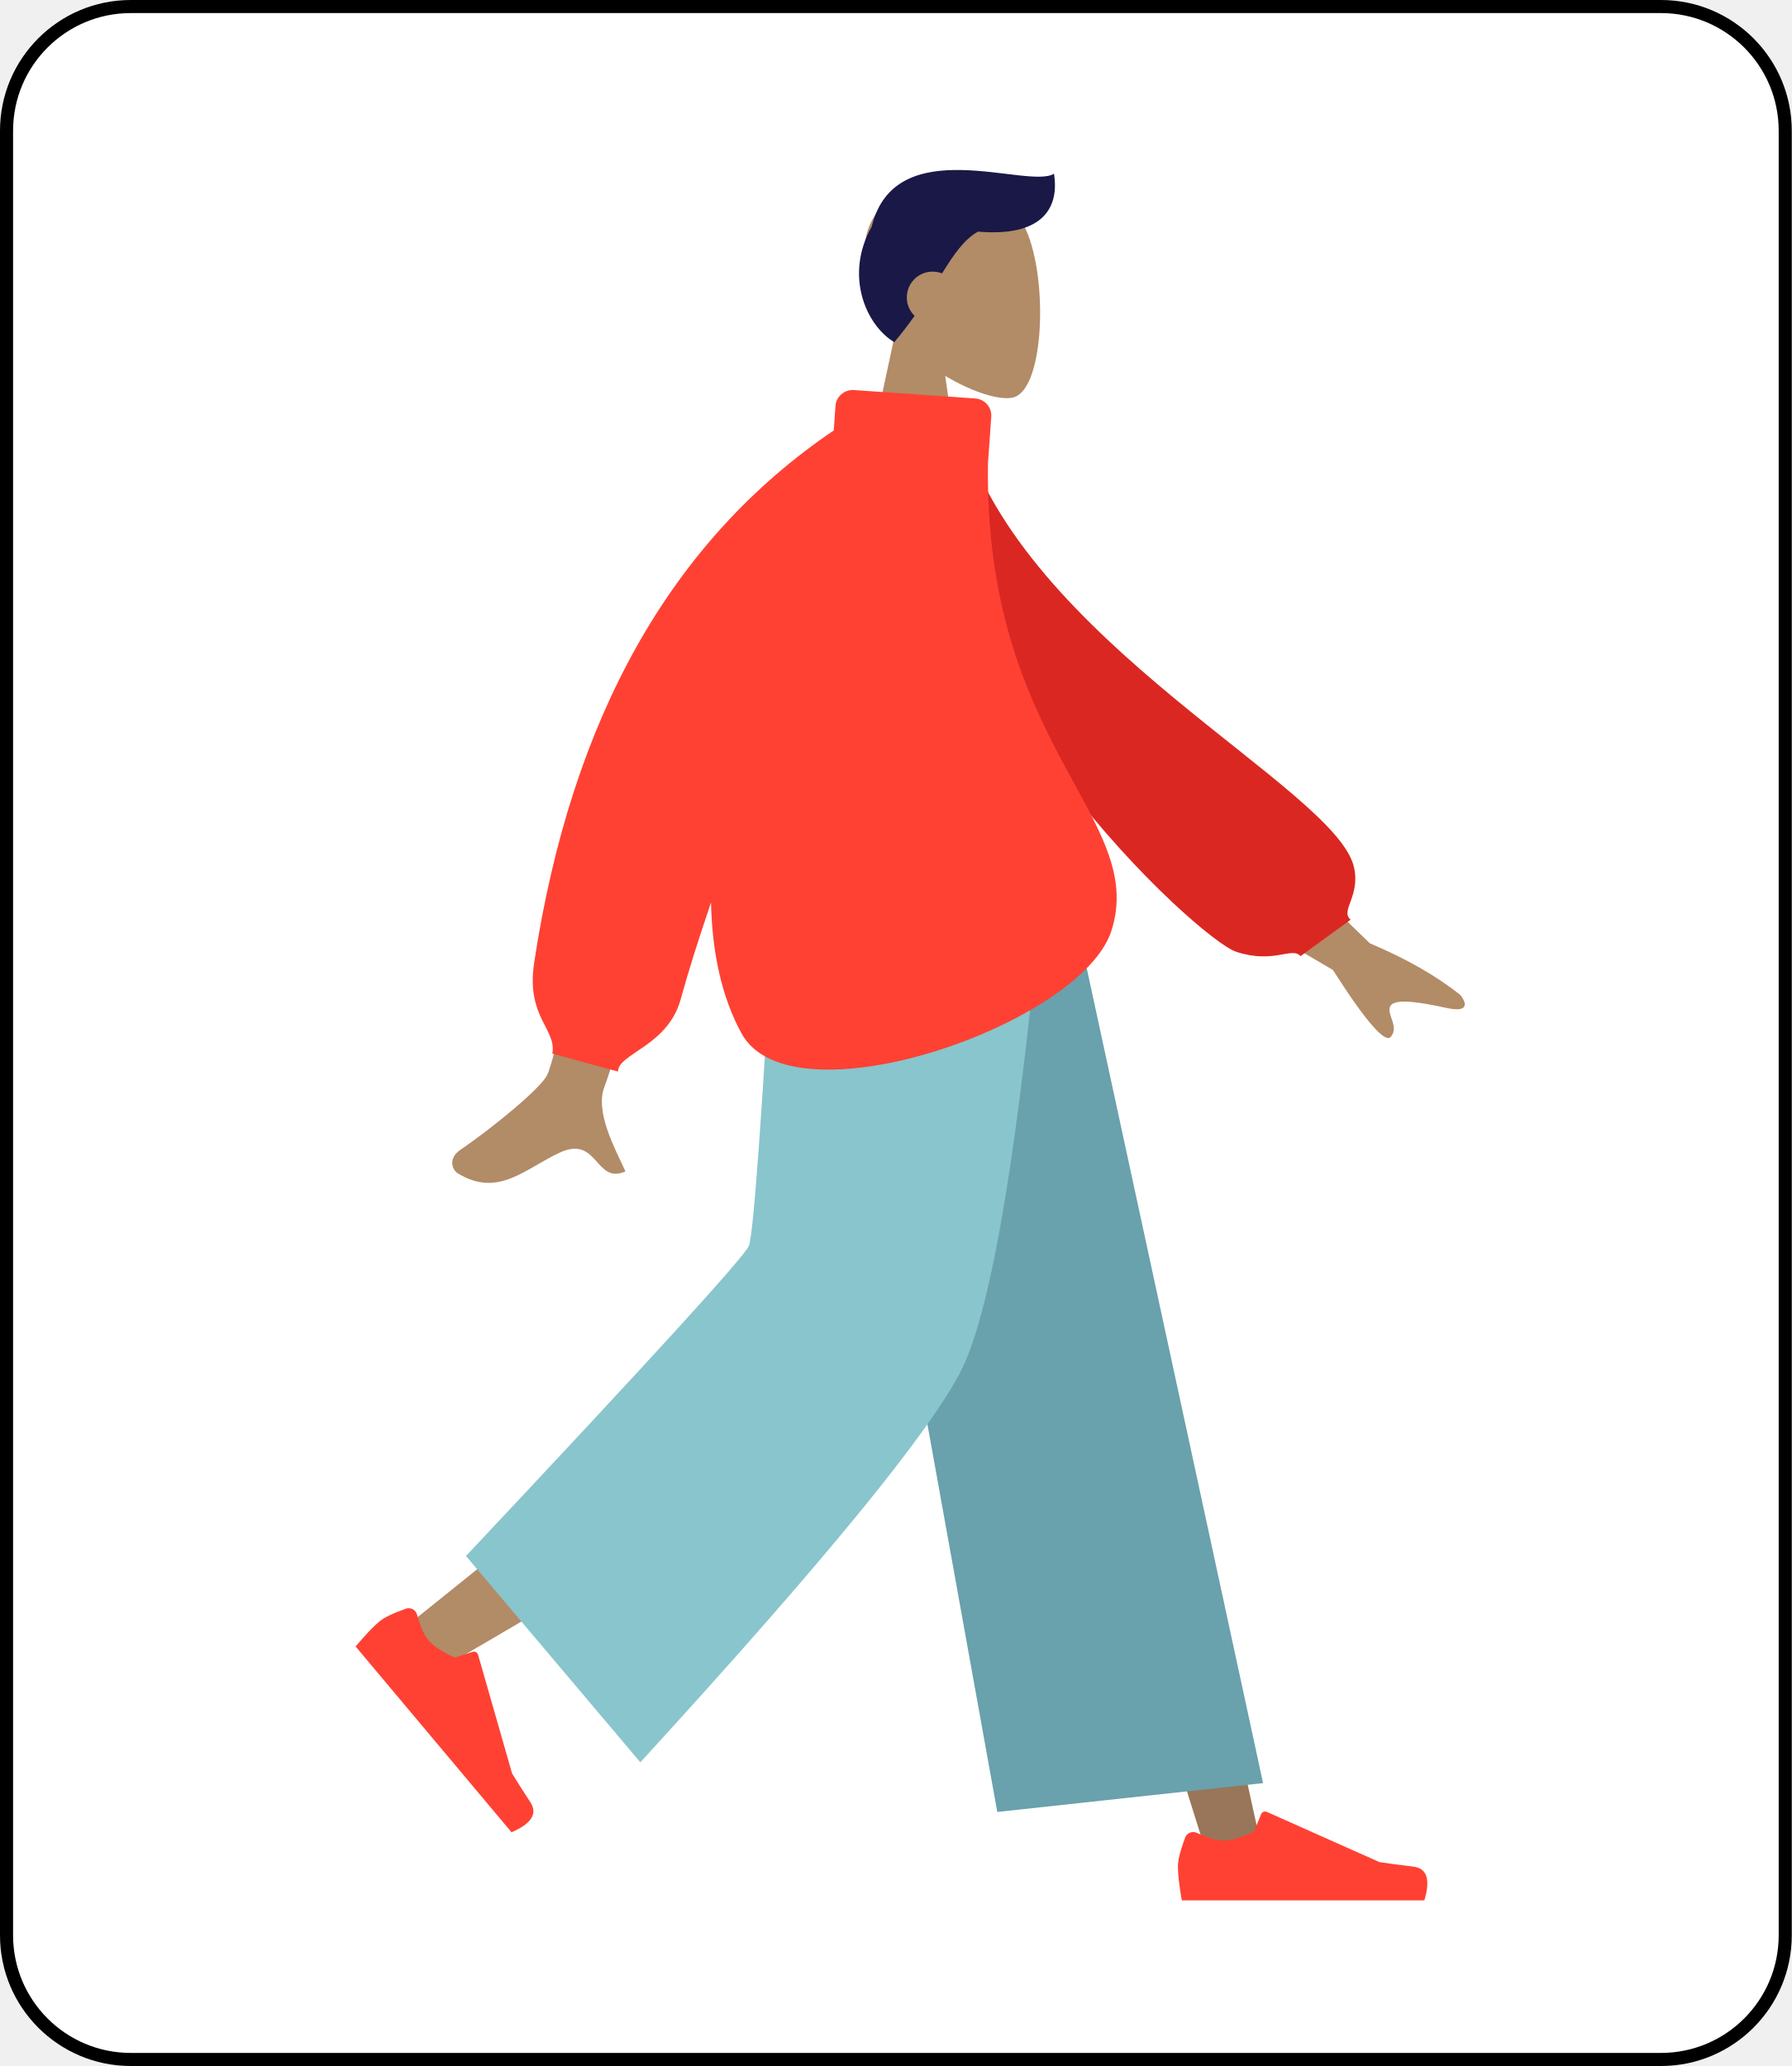
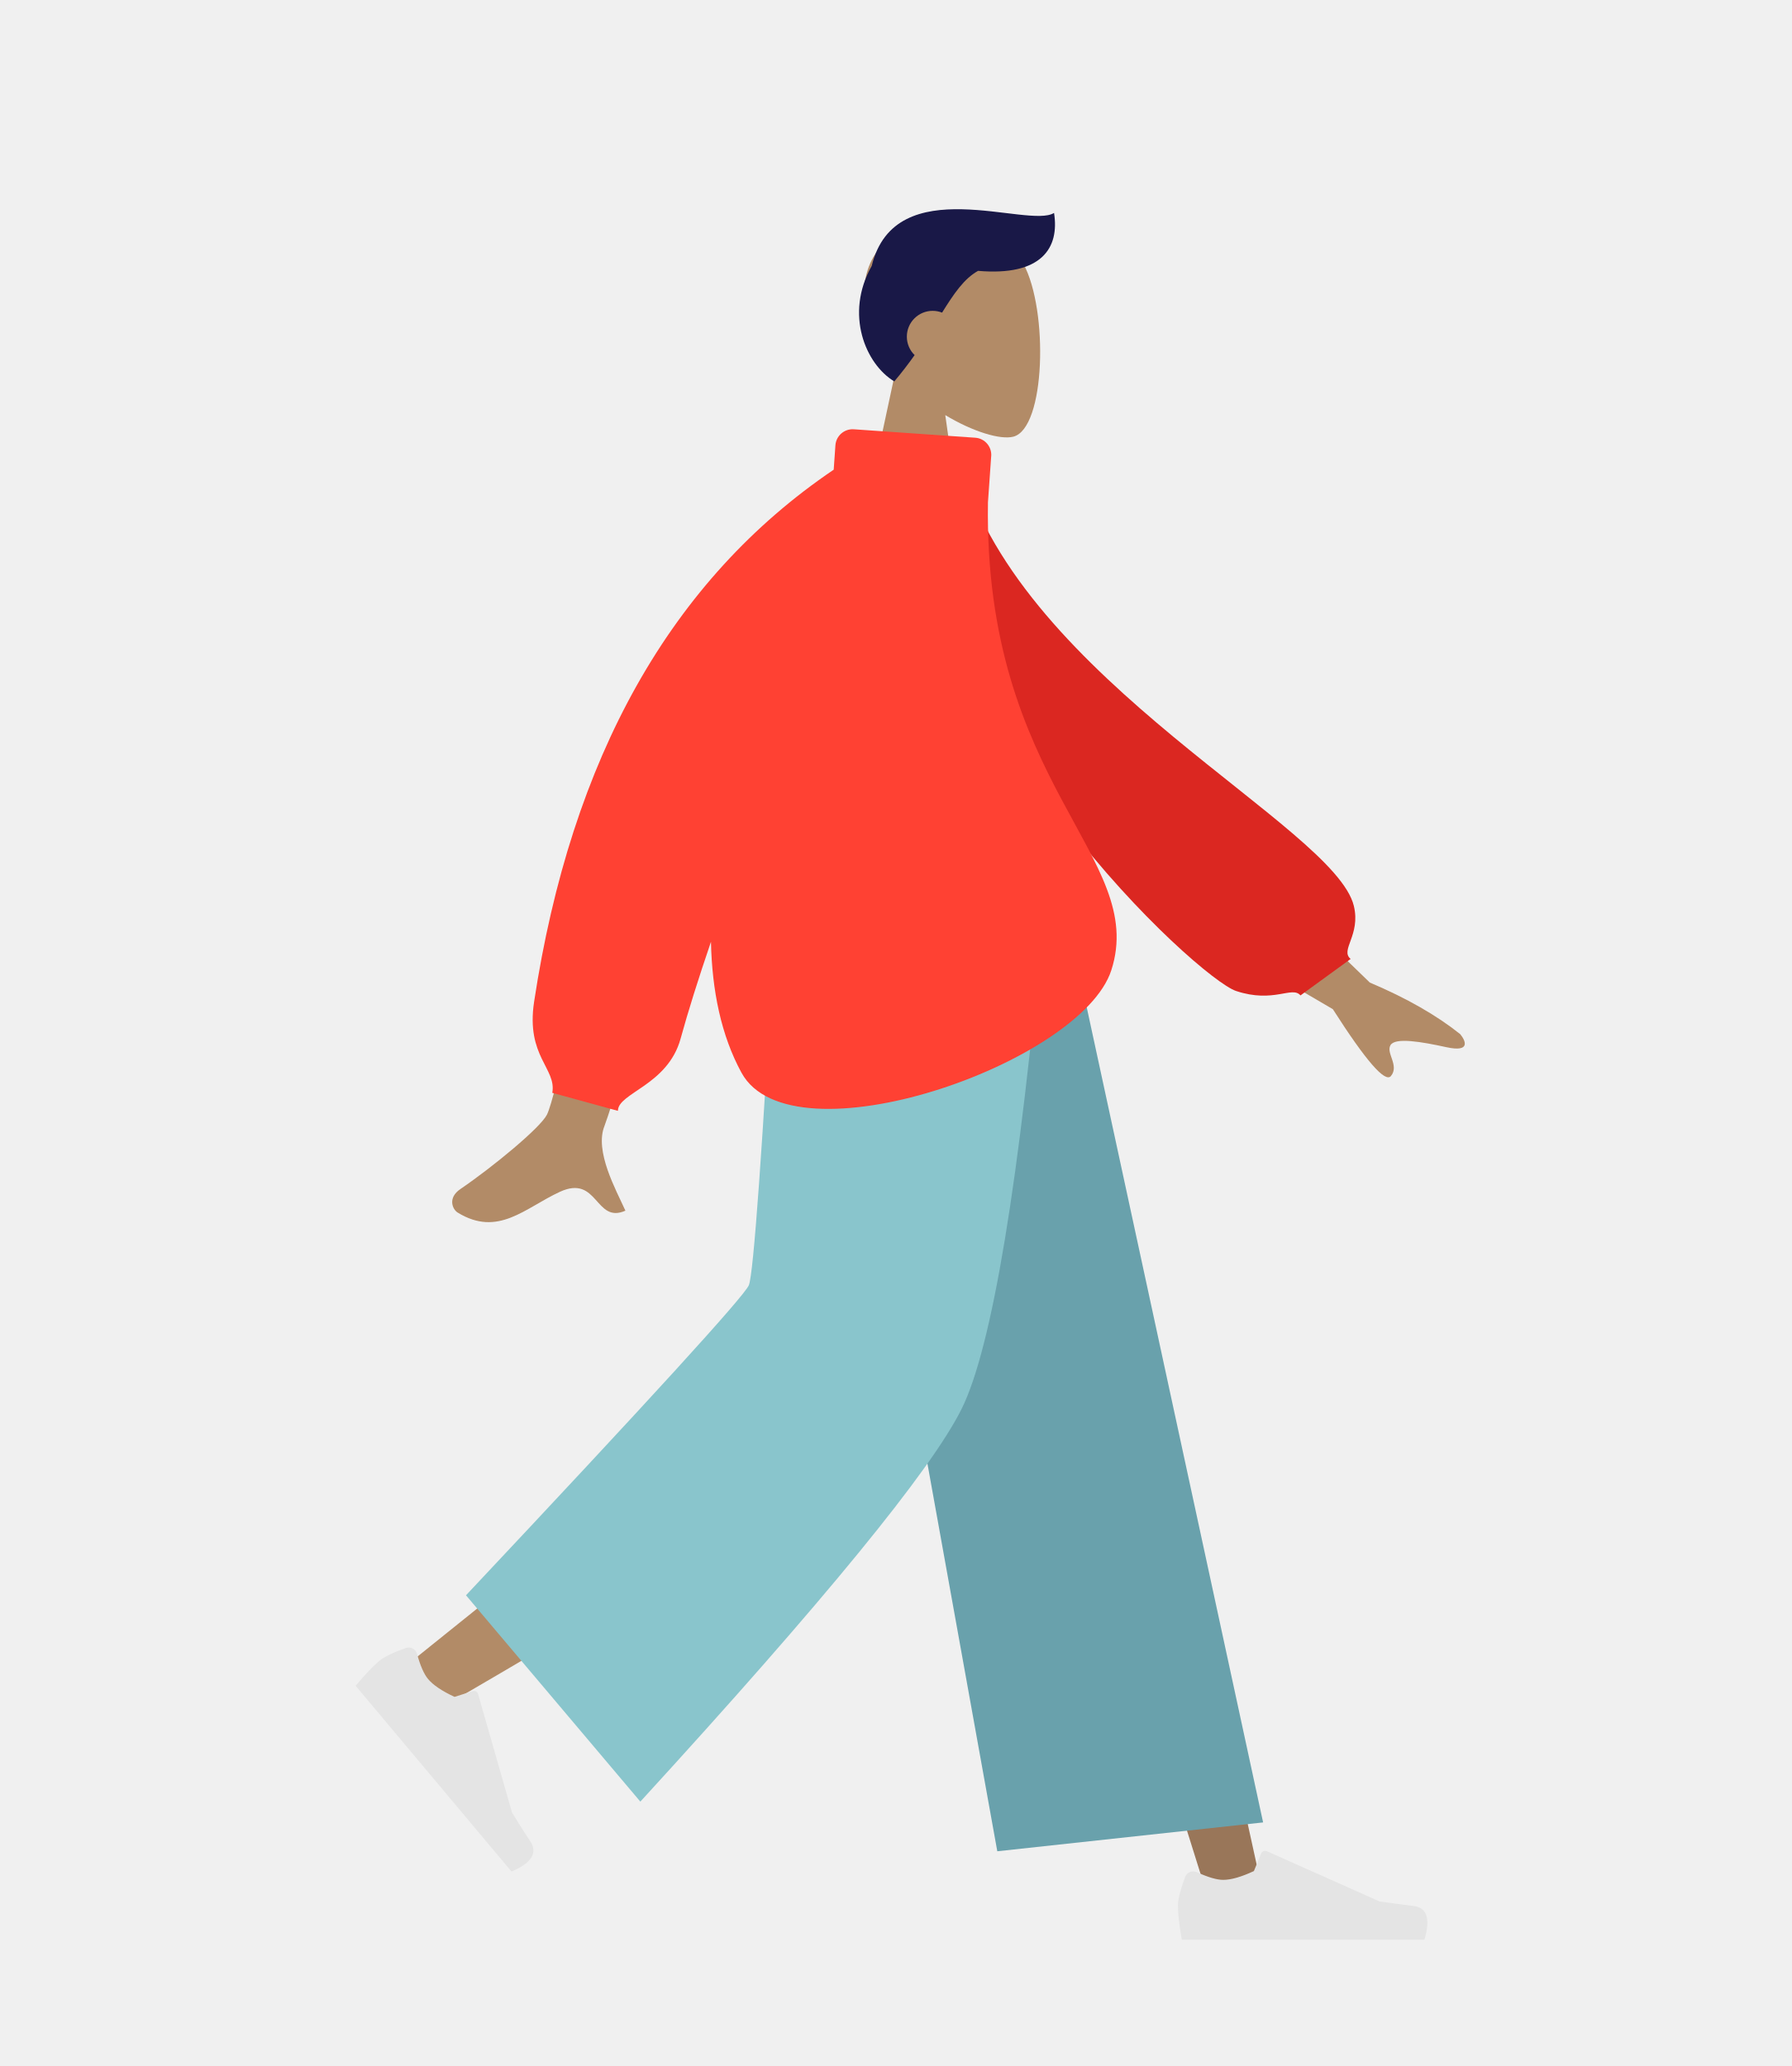
<svg xmlns="http://www.w3.org/2000/svg" width="137" height="158" viewBox="0 0 137 158" fill="none">
-   <rect x="0.5" y="0.5" width="136" height="157" rx="9.5" fill="white" stroke="black" />
-   <path fill-rule="evenodd" clip-rule="evenodd" d="M68.435 25.537C66.92 23.758 65.894 21.579 66.066 19.136C66.559 12.099 76.355 13.647 78.261 17.199C80.166 20.751 79.94 29.76 77.477 30.395C76.495 30.648 74.403 30.027 72.273 28.744L73.61 38.2H65.718L68.435 25.537Z" fill="#B28B67" />
-   <path fill-rule="evenodd" clip-rule="evenodd" d="M74.78 17.714C73.709 18.313 72.947 19.436 72.029 20.908C71.806 20.82 71.562 20.772 71.308 20.772C70.218 20.772 69.335 21.655 69.335 22.745C69.335 23.298 69.562 23.798 69.929 24.156C69.473 24.801 68.961 25.474 68.375 26.168C66.187 24.856 64.56 21.03 66.649 17.337C68.446 9.94 78.63 14.531 80.589 13.284C81.018 15.968 79.636 18.133 74.78 17.714Z" fill="#191847" />
-   <path fill-rule="evenodd" clip-rule="evenodd" d="M65.401 66.746L81.54 107.595L92.365 142.129H96.639L80.091 66.746L65.401 66.746Z" fill="#997659" />
-   <path fill-rule="evenodd" clip-rule="evenodd" d="M62.151 66.746C61.979 81.101 59.473 100.427 59.073 101.321C58.806 101.918 49.59 109.504 31.426 124.079L34.37 127.229C55.802 114.733 67.014 107.652 68.006 105.985C69.493 103.485 74.337 80.479 78.225 66.746H62.151Z" fill="#B28B67" />
-   <path fill-rule="evenodd" clip-rule="evenodd" d="M31.032 123.027C30.043 123.377 29.362 123.708 28.988 124.022C28.534 124.403 27.935 125.035 27.19 125.917C27.633 126.444 31.606 131.18 39.112 140.124C40.642 139.469 41.122 138.703 40.552 137.826C39.982 136.949 39.515 136.215 39.152 135.623L36.555 126.549C36.505 126.375 36.323 126.274 36.148 126.323C36.146 126.324 36.143 126.325 36.14 126.326L34.754 126.766C33.792 126.318 33.118 125.863 32.732 125.403C32.418 125.029 32.136 124.386 31.885 123.473L31.885 123.473C31.789 123.123 31.427 122.917 31.077 123.013C31.061 123.017 31.047 123.022 31.032 123.027Z" fill="#FF4133" />
-   <path fill-rule="evenodd" clip-rule="evenodd" d="M90.615 140.535C90.247 141.517 90.064 142.251 90.064 142.739C90.064 143.332 90.162 144.197 90.36 145.335C91.048 145.335 97.23 145.335 108.906 145.335C109.388 143.742 109.11 142.881 108.071 142.754C107.033 142.627 106.17 142.513 105.484 142.41L96.864 138.567C96.698 138.493 96.503 138.568 96.429 138.734C96.428 138.737 96.427 138.739 96.426 138.742L95.871 140.086C94.91 140.535 94.129 140.759 93.528 140.759C93.04 140.759 92.366 140.562 91.505 140.168L91.505 140.168C91.175 140.016 90.785 140.161 90.633 140.491C90.627 140.506 90.621 140.52 90.615 140.535Z" fill="#FF4133" />
-   <path fill-rule="evenodd" clip-rule="evenodd" d="M76.253 138.572L96.575 136.366L81.514 66.746H63.312L76.253 138.572Z" fill="#69A1AC" />
-   <path fill-rule="evenodd" clip-rule="evenodd" d="M35.63 118.996L48.96 134.775C63.001 119.44 71.187 109.434 73.518 104.757C75.848 100.08 77.944 87.409 79.803 66.746H59.311C58.295 84.925 57.61 94.437 57.257 95.283C56.903 96.129 49.694 104.033 35.63 118.996Z" fill="#89C5CC" />
-   <path fill-rule="evenodd" clip-rule="evenodd" d="M95.072 62.772L104.736 72.138C107.548 73.33 109.852 74.645 111.647 76.085C112.051 76.57 112.491 77.497 110.591 77.082C108.691 76.667 106.673 76.315 106.316 76.929C105.959 77.543 107.011 78.484 106.351 79.288C105.911 79.823 104.431 78.12 101.912 74.176L91.862 68.289L95.072 62.772ZM47.817 54.294L55.287 54.322C49.597 72.636 46.577 82.225 46.226 83.089C45.437 85.033 47.107 87.993 47.822 89.584C45.495 90.618 45.743 86.788 42.808 88.144C40.129 89.382 38.092 91.626 34.996 89.729C34.616 89.495 34.199 88.617 35.206 87.931C37.716 86.221 41.334 83.228 41.822 82.243C42.489 80.9 44.487 71.583 47.817 54.294Z" fill="#B28B67" />
-   <path fill-rule="evenodd" clip-rule="evenodd" d="M70.579 33.24L73.529 32.737C78.176 49.058 102.052 60.183 103.518 66.284C104.055 68.521 102.435 69.652 103.272 70.334L99.437 73.123C98.788 72.37 97.403 73.747 94.509 72.784C91.615 71.821 70.579 52.565 70.579 33.24Z" fill="#DB2721" />
-   <path fill-rule="evenodd" clip-rule="evenodd" d="M75.543 35.41C75.204 57.017 87.775 62.529 84.975 71.197C82.662 78.355 60.529 86.049 56.699 79.033C55.148 76.193 54.445 72.758 54.365 69.023C53.386 71.892 52.612 74.362 52.043 76.433C51.06 80.005 47.252 80.573 47.252 81.95L42.233 80.573C42.574 78.704 40.208 77.793 40.843 73.616C43.684 54.901 51.32 41.335 63.75 32.918L63.881 31.05C63.934 30.326 64.562 29.78 65.286 29.829L74.572 30.475C75.297 30.524 75.844 31.152 75.793 31.877C75.793 31.877 75.793 31.878 75.792 31.878L75.543 35.41Z" fill="#FF4133" />
+   <path fill-rule="evenodd" clip-rule="evenodd" d="M68.437 28.537C66.922 26.759 65.896 24.579 66.068 22.137C66.561 15.099 76.358 16.647 78.263 20.199C80.169 23.751 79.942 32.761 77.48 33.395C76.497 33.648 74.405 33.028 72.276 31.745L73.612 41.201H65.72L68.437 28.537Z" fill="#B28B67" />
+   <path fill-rule="evenodd" clip-rule="evenodd" d="M74.783 20.714C73.712 21.313 72.95 22.436 72.032 23.908C71.809 23.821 71.566 23.772 71.311 23.772C70.221 23.772 69.338 24.656 69.338 25.745C69.338 26.299 69.566 26.799 69.932 27.157C69.476 27.801 68.964 28.474 68.378 29.169C66.19 27.856 64.563 24.031 66.652 20.337C68.449 12.94 78.633 17.531 80.593 16.284C81.021 18.968 79.64 21.133 74.783 20.714Z" fill="#191847" />
+   <path fill-rule="evenodd" clip-rule="evenodd" d="M65.403 69.749L81.543 110.599L92.368 145.135H96.642L80.093 69.749L65.403 69.749Z" fill="#997659" />
+   <path fill-rule="evenodd" clip-rule="evenodd" d="M62.153 69.749C61.981 84.104 59.474 103.431 59.074 104.326C58.807 104.922 49.591 112.508 31.426 127.084L34.37 130.235C55.803 117.738 67.016 110.656 68.007 108.989C69.495 106.489 74.339 83.482 78.227 69.749H62.153Z" fill="#B28B67" />
+   <path fill-rule="evenodd" clip-rule="evenodd" d="M31.032 126.033C30.043 126.382 29.362 126.713 28.989 127.027C28.535 127.408 27.935 128.04 27.191 128.922C27.633 129.449 31.607 134.185 39.112 143.13C40.643 142.475 41.123 141.709 40.553 140.832C39.983 139.955 39.516 139.22 39.153 138.628L36.556 129.555C36.506 129.38 36.324 129.279 36.149 129.329C36.146 129.33 36.143 129.331 36.14 129.332L34.754 129.771C33.793 129.323 33.119 128.869 32.733 128.408C32.419 128.034 32.136 127.391 31.886 126.478L31.886 126.478C31.789 126.128 31.427 125.922 31.077 126.018C31.062 126.023 31.047 126.027 31.032 126.033Z" fill="#E4E4E4" />
+   <path fill-rule="evenodd" clip-rule="evenodd" d="M90.617 143.541C90.249 144.523 90.065 145.258 90.065 145.745C90.065 146.338 90.164 147.203 90.362 148.341C91.05 148.341 97.232 148.341 108.909 148.341C109.391 146.748 109.113 145.887 108.074 145.76C107.036 145.633 106.173 145.519 105.486 145.416L96.866 141.573C96.7 141.499 96.505 141.574 96.432 141.74C96.43 141.742 96.429 141.745 96.428 141.748L95.874 143.092C94.912 143.541 94.131 143.765 93.53 143.765C93.042 143.765 92.368 143.568 91.507 143.174L91.507 143.174C91.177 143.022 90.787 143.167 90.635 143.497C90.629 143.512 90.623 143.526 90.617 143.541Z" fill="#E4E4E4" />
+   <path fill-rule="evenodd" clip-rule="evenodd" d="M76.254 141.578L96.578 139.372L81.516 69.749H63.312L76.254 141.578Z" fill="#69A1AC" />
+   <path fill-rule="evenodd" clip-rule="evenodd" d="M35.63 122.001L48.961 137.781C63.002 122.445 71.189 112.439 73.519 107.761C75.85 103.084 77.946 90.413 79.806 69.749H59.312C58.296 87.928 57.611 97.441 57.258 98.287C56.904 99.133 49.695 107.038 35.63 122.001Z" fill="#89C5CC" />
+   <path fill-rule="evenodd" clip-rule="evenodd" d="M95.072 65.774L104.736 75.141C107.548 76.333 109.852 77.648 111.648 79.088C112.052 79.573 112.491 80.5 110.591 80.085C108.691 79.67 106.673 79.318 106.316 79.932C105.959 80.546 107.011 81.487 106.351 82.291C105.911 82.827 104.431 81.123 101.911 77.179L91.862 71.292L95.072 65.774ZM47.814 57.296L55.284 57.324C49.595 75.639 46.574 85.229 46.224 86.093C45.434 88.036 47.105 90.997 47.819 92.588C45.492 93.622 45.74 89.791 42.805 91.148C40.126 92.386 38.088 94.63 34.993 92.732C34.612 92.499 34.196 91.621 35.203 90.934C37.713 89.224 41.33 86.231 41.819 85.246C42.486 83.903 44.484 74.586 47.814 57.296Z" fill="#B28B67" />
+   <path fill-rule="evenodd" clip-rule="evenodd" d="M70.578 36.241L73.528 35.738C78.175 52.06 102.052 63.185 103.517 69.286C104.055 71.524 102.434 72.655 103.271 73.337L99.437 76.125C98.787 75.373 97.402 76.75 94.508 75.786C91.615 74.823 70.578 55.567 70.578 36.241Z" fill="#DB2721" />
+   <path fill-rule="evenodd" clip-rule="evenodd" d="M75.54 38.411C75.2 60.019 87.772 65.531 84.972 74.2C82.659 81.358 60.525 89.053 56.694 82.036C55.144 79.196 54.44 75.761 54.361 72.026C53.382 74.895 52.607 77.365 52.038 79.436C51.055 83.009 47.246 83.577 47.246 84.953L42.228 83.577C42.569 81.707 40.203 80.796 40.837 76.619C43.679 57.903 51.315 44.336 63.746 35.919L63.877 34.051C63.929 33.327 64.557 32.781 65.282 32.83L74.569 33.475C75.293 33.525 75.84 34.153 75.79 34.878C75.79 34.878 75.79 34.878 75.788 34.879L75.54 38.411Z" fill="#FF4133" />
</svg>
